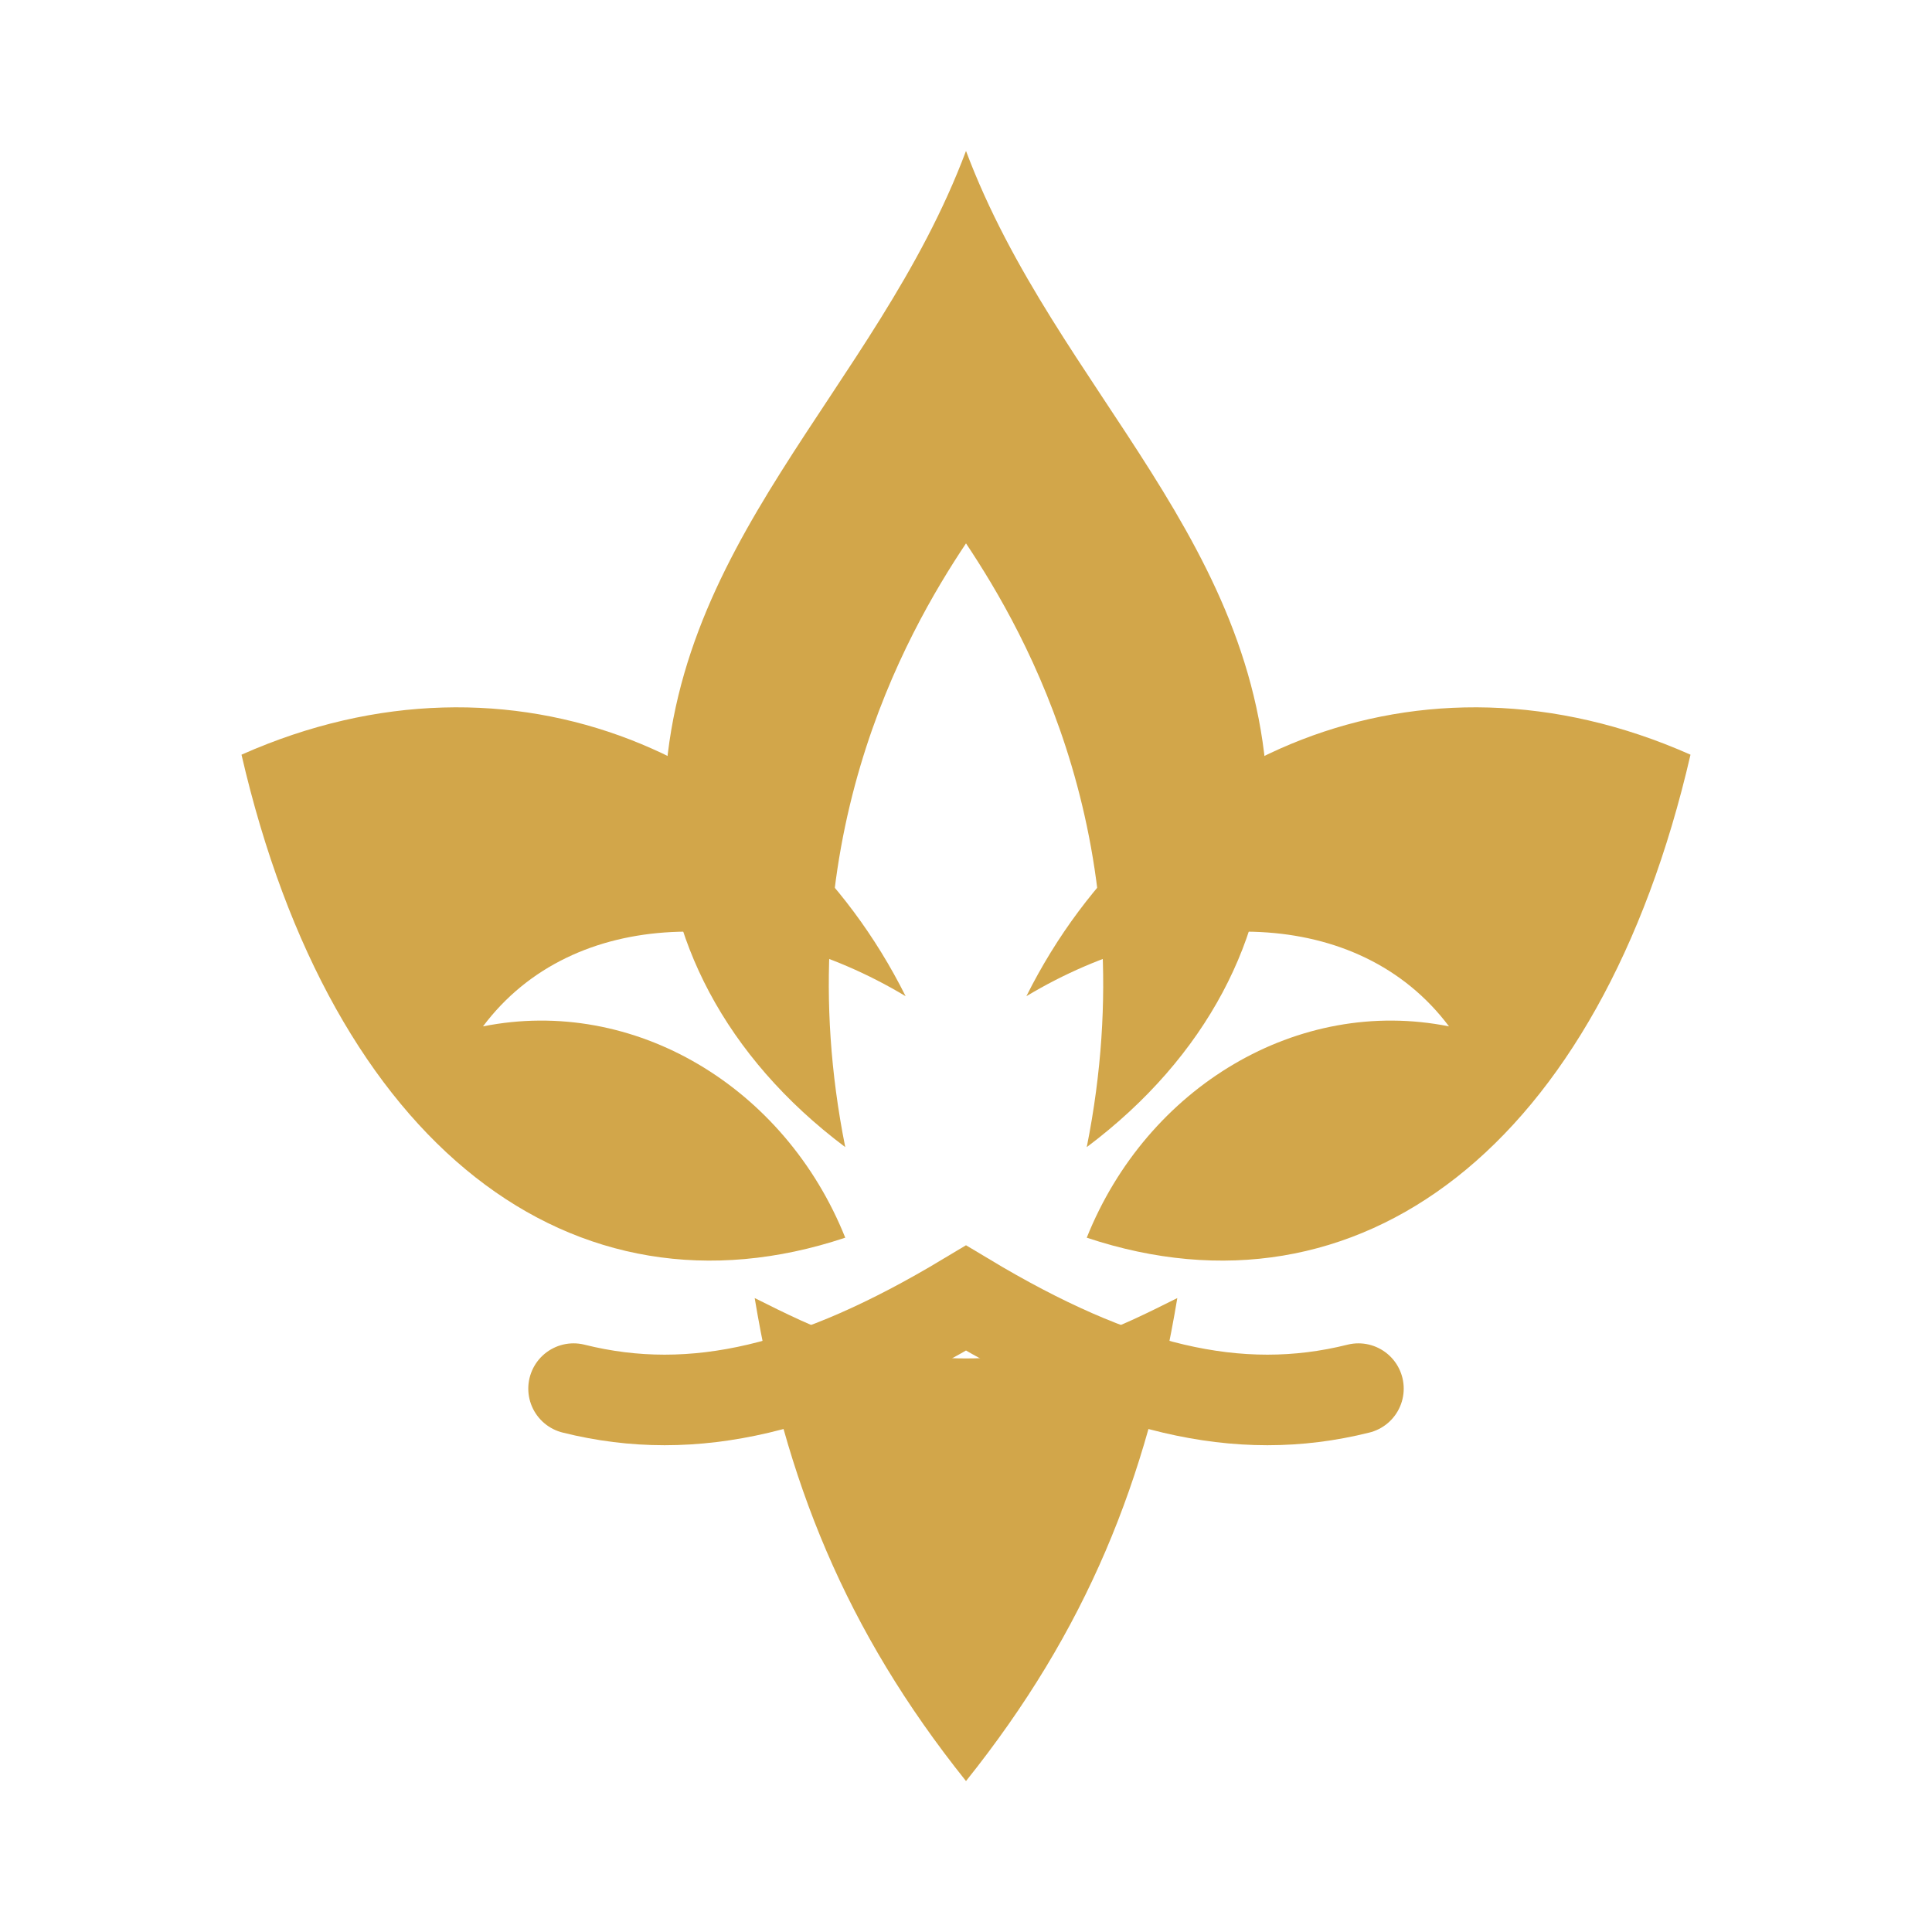
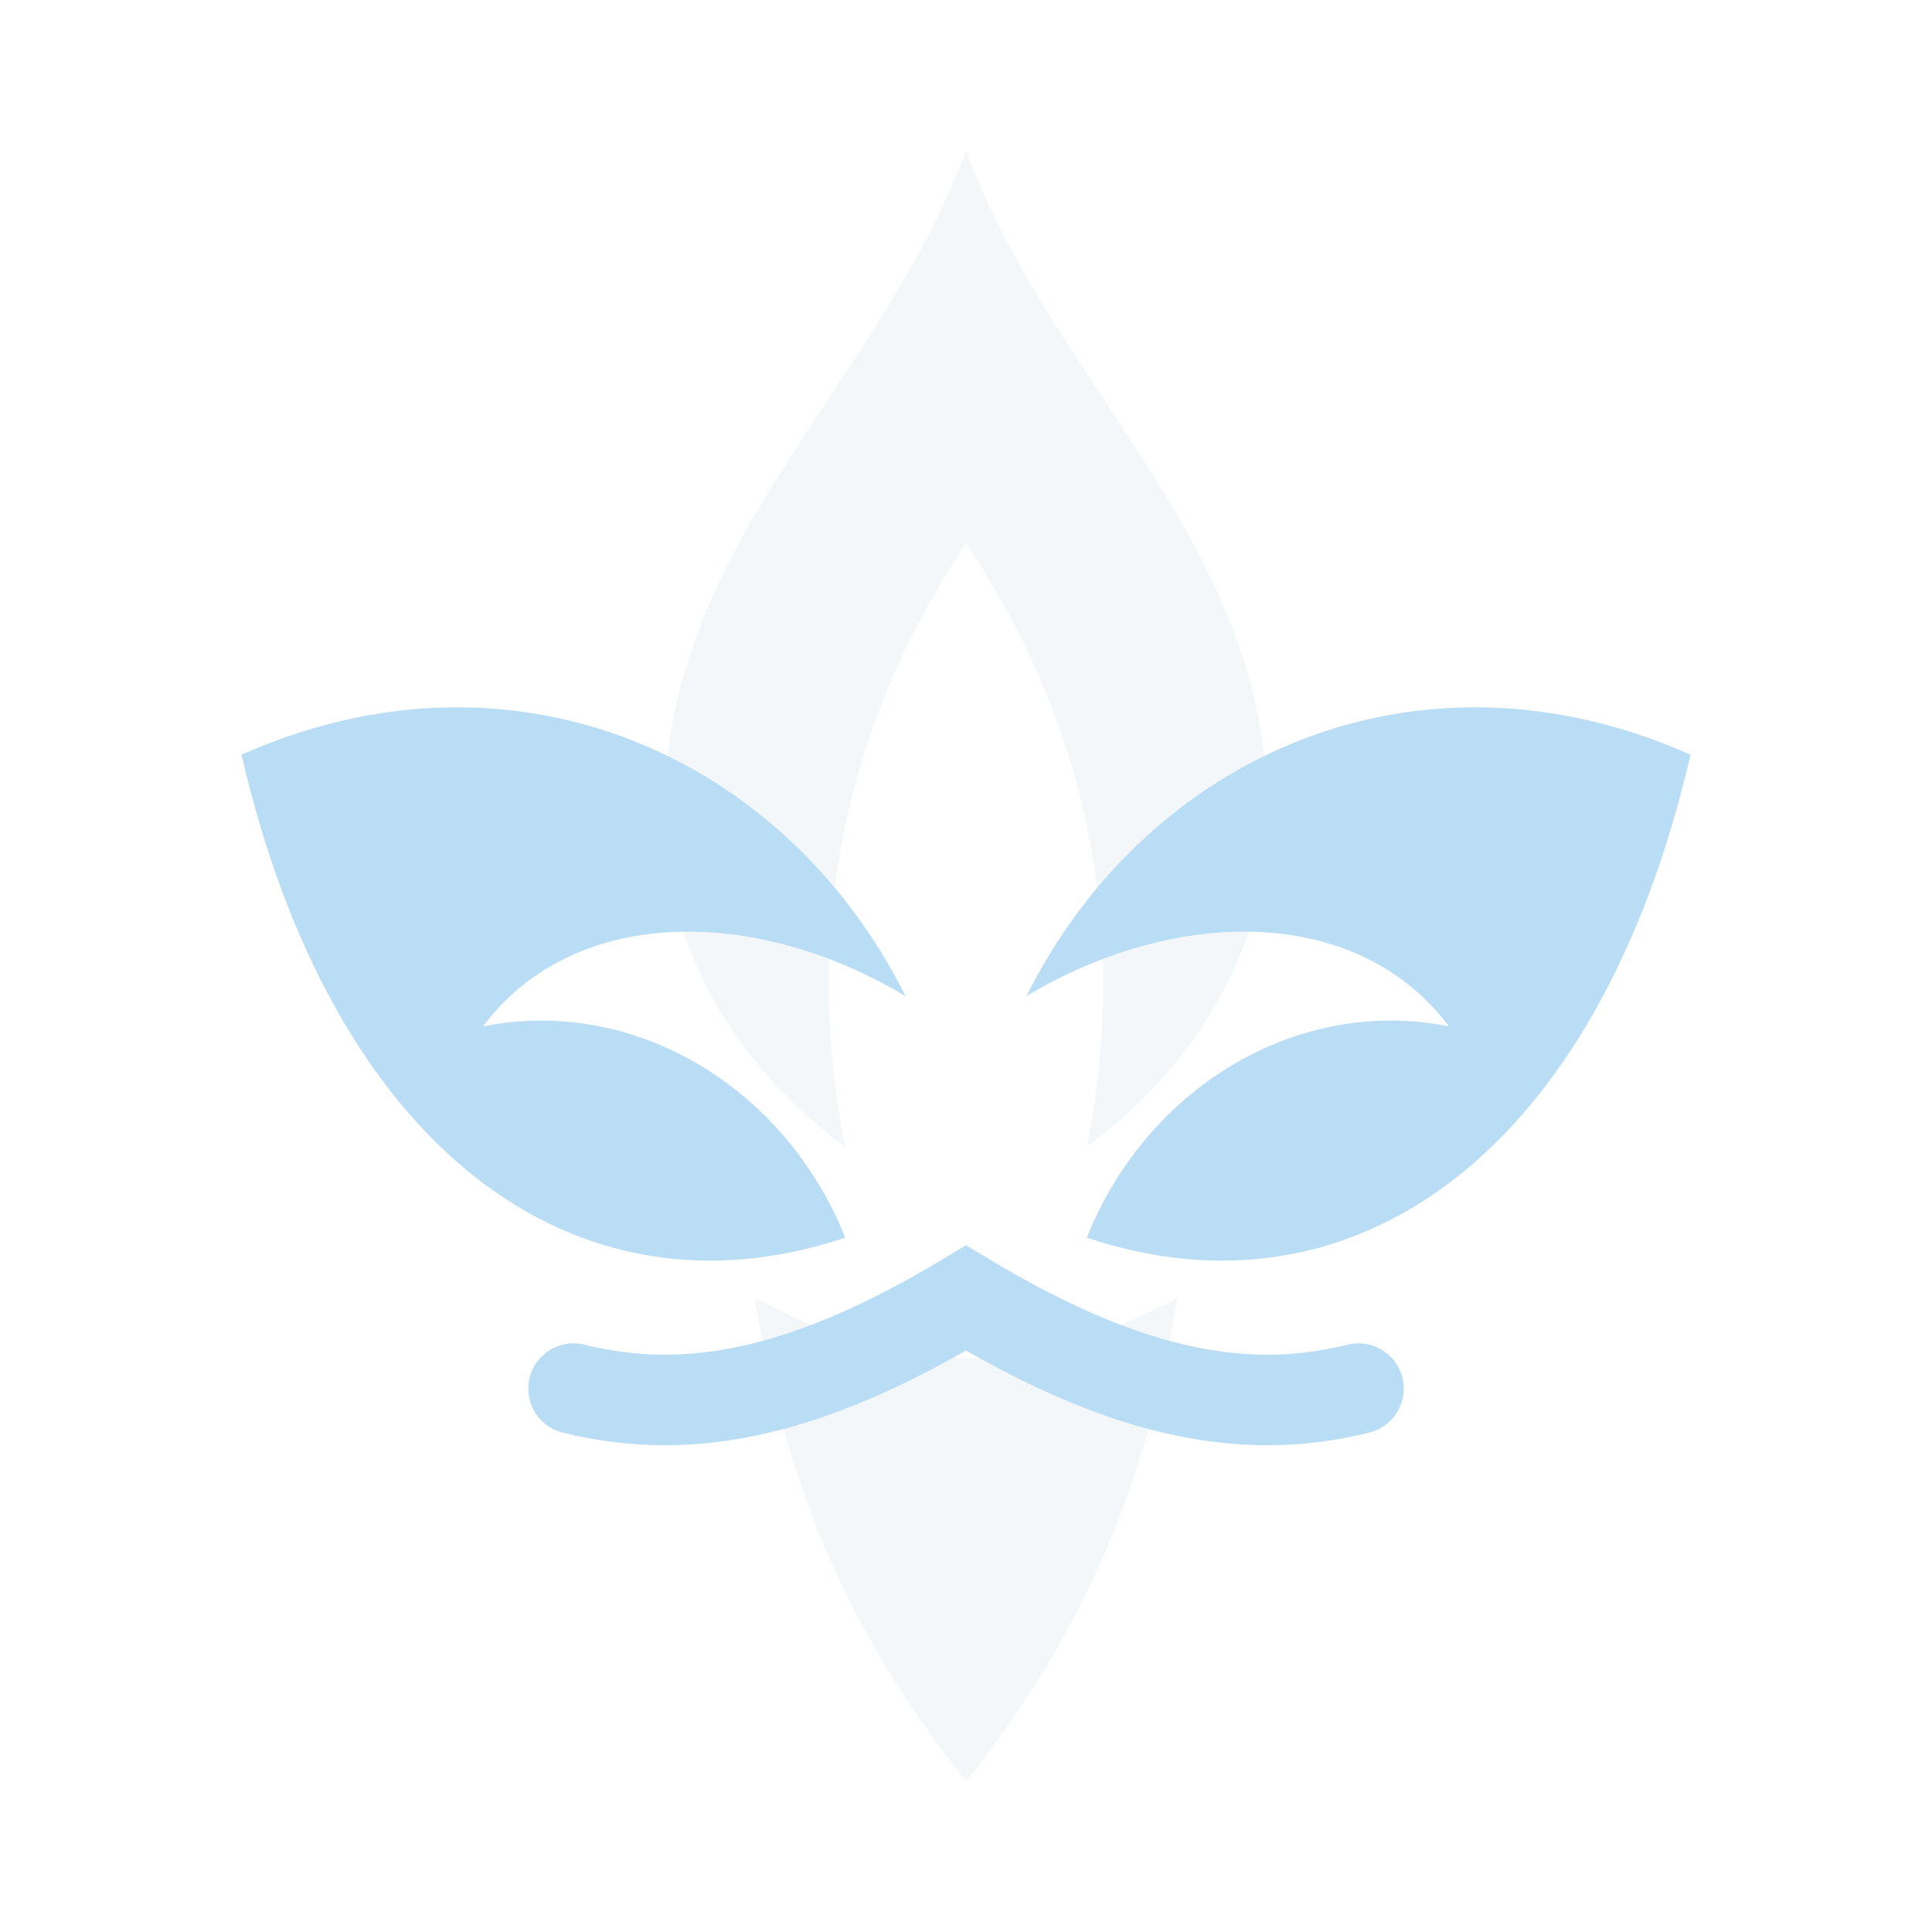
<svg xmlns="http://www.w3.org/2000/svg" viewBox="0 0 64 64" fill="none">
-   <path d="M32 5c-3 8-10 13-10 22 0 4 2 8 6 11-2-10 2-17 4-20 2 3 6 10 4 20 4-3 6-7 6-11 0-9-7-14-10-22Z" fill="#D2A64A" />
-   <path d="M8 25c9-4 18 0 22 8-5-3-11-3-14 1 5-1 10 2 12 7-9 3-17-3-20-16Zm48 0c-9-4-18 0-22 8 5-3 11-3 14 1-5-1-10 2-12 7 9 3 17-3 20-16Z" fill="#D2A64A" />
-   <path d="M25 43c2 1 4 2 7 2s5-1 7-2c-1 6-3 11-7 16-4-5-6-10-7-16Z" fill="#D2A64A" />
-   <path d="M19 46c4 1 8 0 13-3 5 3 9 4 13 3" stroke="#D2A64A" stroke-width="3" stroke-linecap="round" />
+   <path d="M32 5c-3 8-10 13-10 22 0 4 2 8 6 11-2-10 2-17 4-20 2 3 6 10 4 20 4-3 6-7 6-11 0-9-7-14-10-22Z" fill="#F4F7FA" />
+   <path d="M8 25c9-4 18 0 22 8-5-3-11-3-14 1 5-1 10 2 12 7-9 3-17-3-20-16Zm48 0c-9-4-18 0-22 8 5-3 11-3 14 1-5-1-10 2-12 7 9 3 17-3 20-16Z" fill="#B9DDF5" />
+   <path d="M25 43c2 1 4 2 7 2s5-1 7-2c-1 6-3 11-7 16-4-5-6-10-7-16Z" fill="#F4F7FA" />
+   <path d="M19 46c4 1 8 0 13-3 5 3 9 4 13 3" stroke="#B9DDF5" stroke-width="3" stroke-linecap="round" />
</svg>
